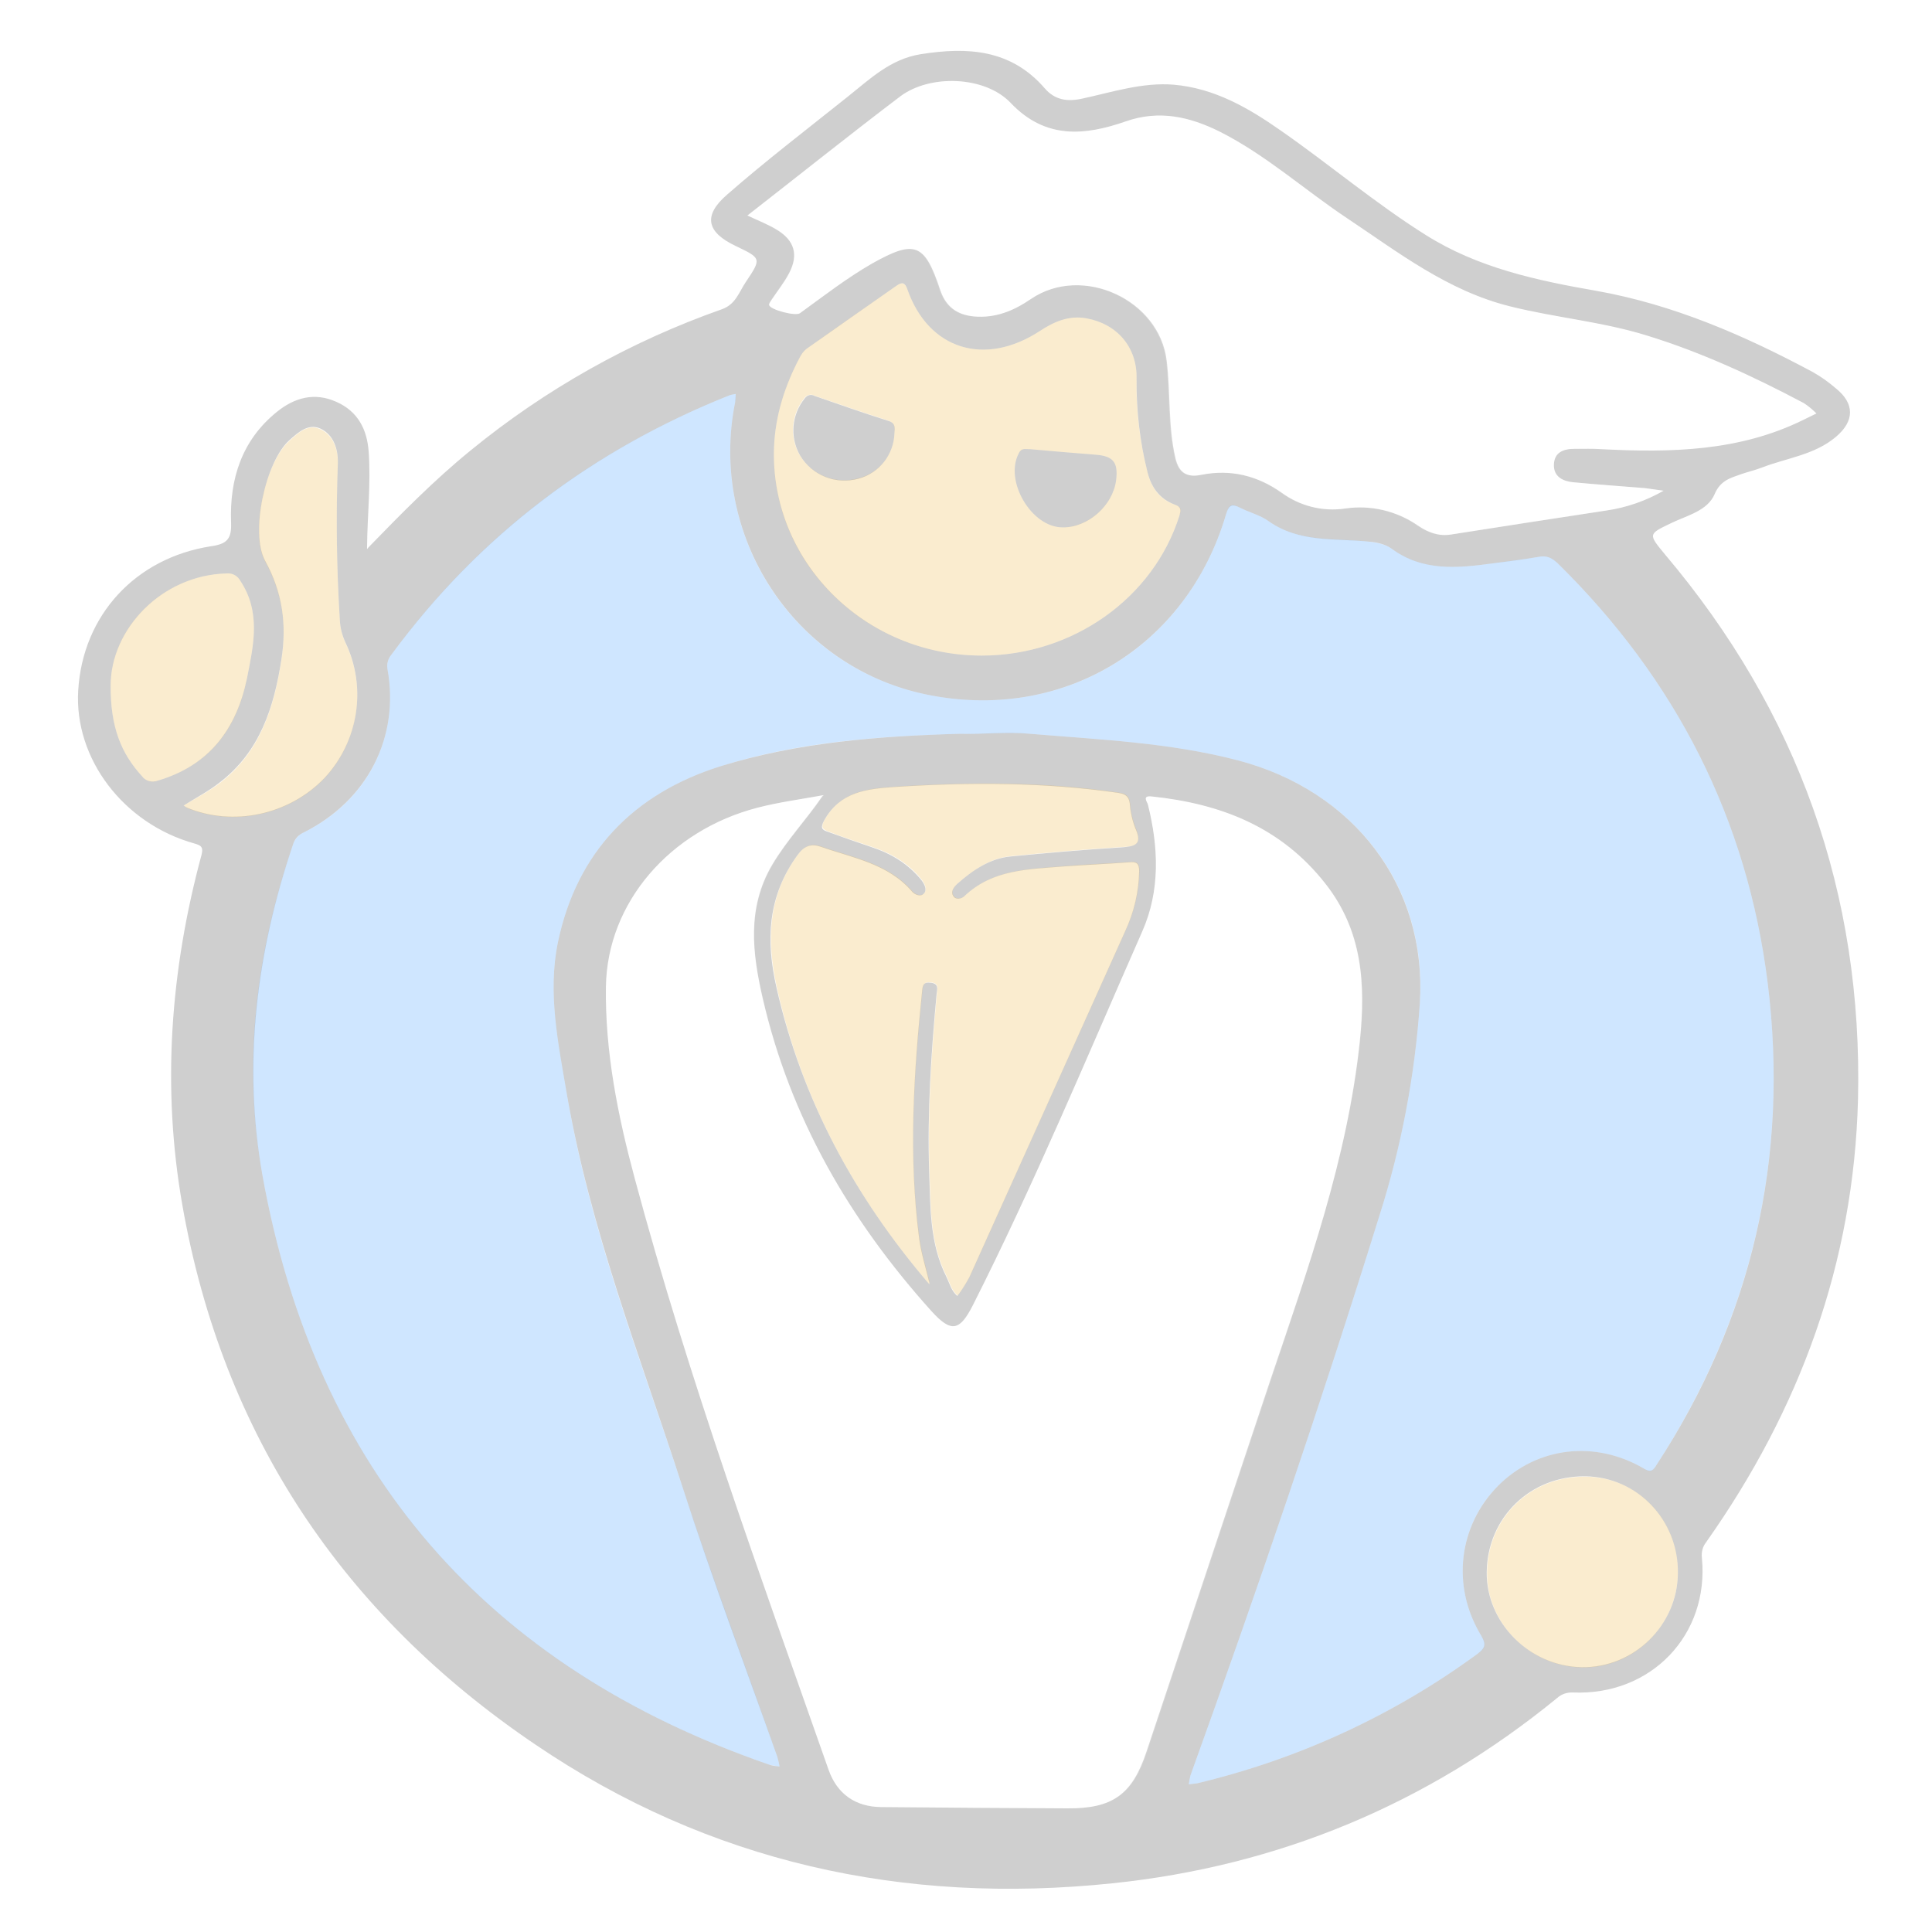
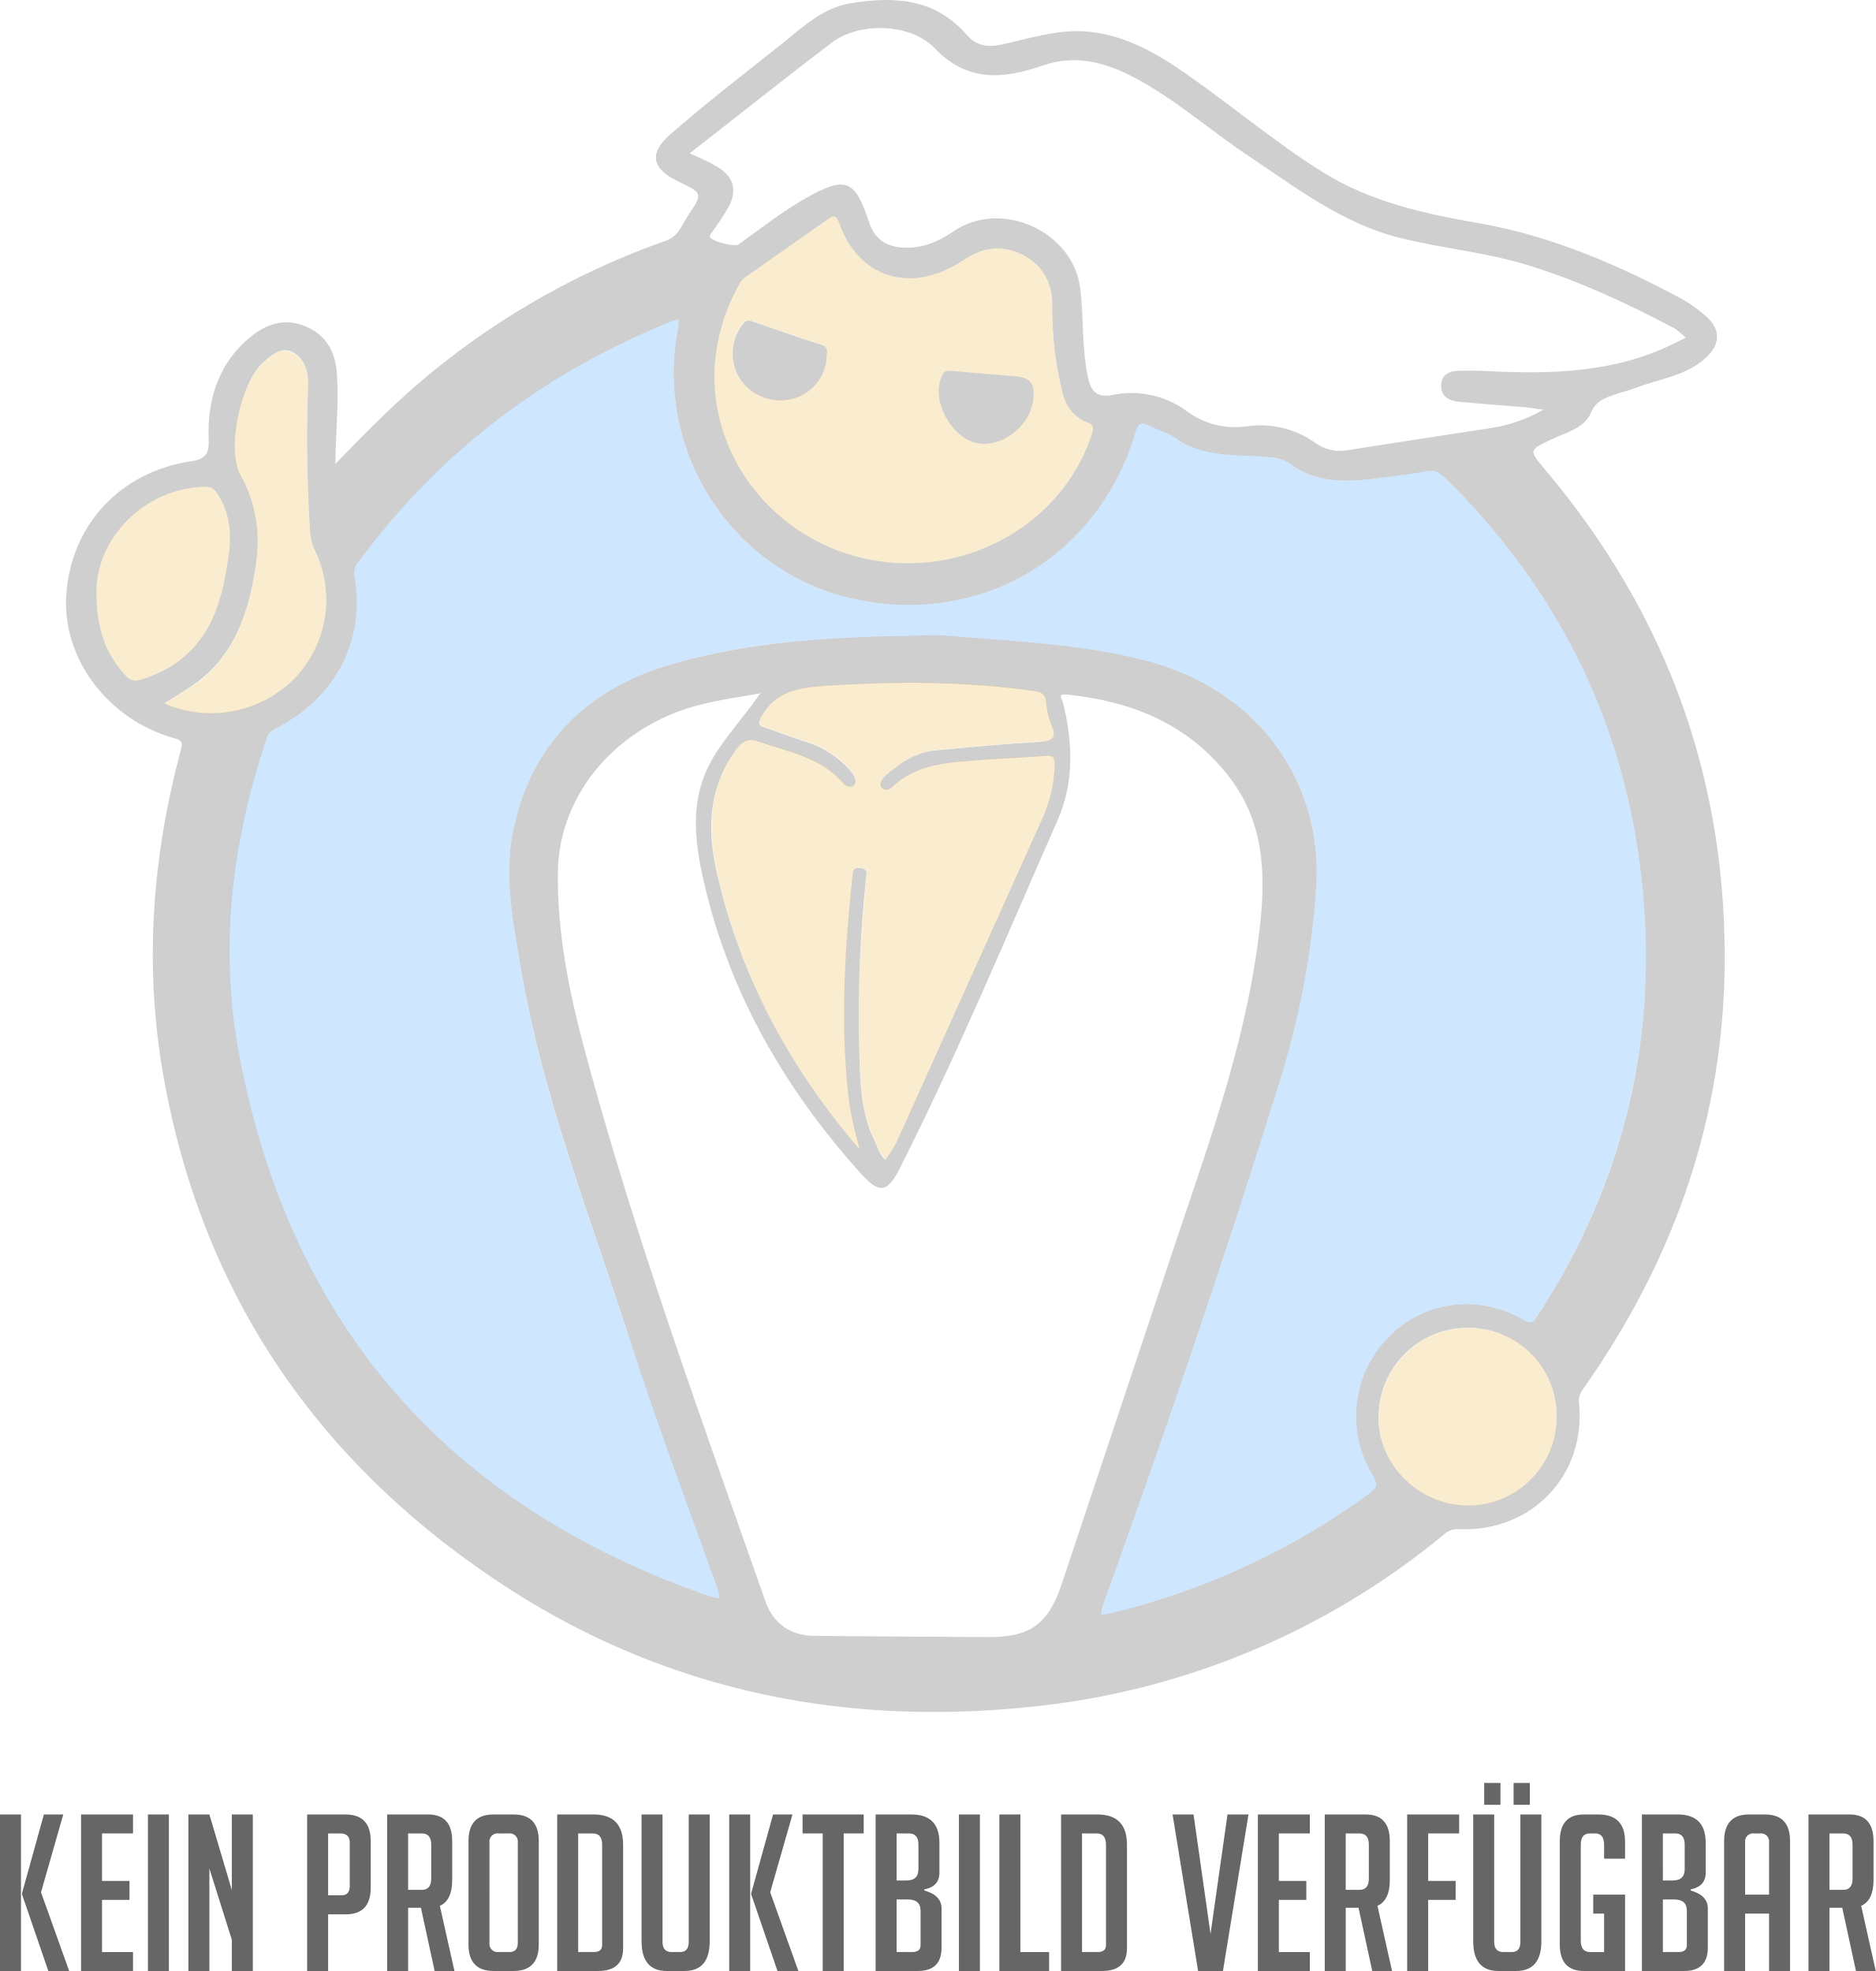
- <svg xmlns="http://www.w3.org/2000/svg" viewBox="0 0 595.3 595.3">
-   <style>
+ <svg xmlns="http://www.w3.org/2000/svg" viewBox="0 0 498.806 524.24">
+   <defs>
+     <style>
        .frame {
        fill: #03030230;
        }
+ 
+         .background {
+         fill: #007BFF30;
+         }
+ 
+         .white {
+         fill: #ffffff30;
+         }
+ 
        .body {
        fill: #e59d0530;
        }
-         .background {
-         fill: #007BFF30;
-         }
-         .white {
-         fill: #ffffff30;
+ 
+         .text {
+         fill: #00000099;
        }
    </style>
-   <path class="frame" d="M113.5,168.7c10.1-10.4,20.2-20.7,31.5-29.9c23.1-18.9,49.3-33.6,77.4-43.5c4.3-1.5,5.3-5.3,7.4-8.4  c4.9-7.3,4.8-7.3-3.1-11.1c-8.9-4.2-10.2-9.3-2.7-15.8c12-10.5,24.7-20.2,37.2-30.2c6.8-5.4,13.1-11.6,22.5-13.1  c14.5-2.3,27.8-1.5,38.2,10.5c3.1,3.6,6.9,4.2,11.5,3.2c9.3-2,18.6-5.1,28.3-4.3c12.5,1.1,22.9,7.1,32.9,14.1  c15.1,10.5,29.1,22.4,44.7,32.2c16,10.1,34.1,14,52.5,17.2c23.7,4.2,45.6,13.7,66.7,25c2.5,1.4,4.9,3.1,7.1,5  c5.9,4.7,5.9,10.1,0.1,15c-6.6,5.6-15.2,6.5-22.9,9.5c-2.1,0.8-4.3,1.3-6.3,2c-3.3,1.2-6.4,1.9-8.2,6.2c-2.2,5.1-8.4,6.5-13.2,8.8  c-7.3,3.5-7.3,3.4-2.1,9.7c41,48.5,61,104.5,59.5,168c-1.3,50.3-17.9,95.5-46.8,136.4c-1.1,1.4-1.5,3.1-1.3,4.8  c2.3,23.8-15.7,42.5-39.7,41.5c-1.8-0.1-3.6,0.5-4.9,1.7c-40,32.7-85.9,51.8-137.1,57.1c-64.2,6.7-124.2-6.4-177.8-42.8  c-59.1-40-96.2-95.2-108.7-166.1c-6.4-36.4-3.7-72.5,5.9-108c0.6-2.4-0.1-2.9-2.2-3.5c-21.9-6.1-37.1-26.2-35.8-47.2  c1.4-23.1,17.6-40.8,41-44.4c4.9-0.7,6.3-2.3,6.1-7.3c-0.5-13.4,3.3-25.3,14-34c5.5-4.5,11.7-6.2,18.4-3.2c6.6,2.9,9.5,8.4,10,15.4  c0.7,9.8-0.4,19.5-0.5,29.3c0,0.2,0,0.5,0,0.7L113.5,168.7z M286,395.3l0.4,0.4l-0.1-0.7c-1.1-4.5-2.5-9-3.1-13.5  c-3.3-25.3-1.7-50.6,0.9-75.9c0.2-1.9,0.3-3.1,2.7-2.8c2.5,0.3,2,1.9,1.8,3.4c-1.7,18.2-2.9,36.5-2.3,54.8c0.4,11,0.1,22.1,5.3,32.4  c1,2,1.5,4.4,3.4,5.9c1.4-1.8,2.6-3.8,3.7-5.8c16-35.5,32-71,48-106.6c2.7-5.8,4.2-12.1,4.3-18.5c0-2.4-0.8-2.9-3-2.7  c-6.8,0.5-13.7,0.8-20.6,1.3c-10.7,0.9-21.6,0.9-30.2,9.1c-0.9,0.9-2.7,1.2-3.4,0.1c-1.1-1.5,0.2-3,1.3-4c4.7-4.1,9.9-7.7,16.3-8.3  c11.4-1.1,22.7-2.1,34.1-2.8c4.1-0.3,6.6-0.8,4.4-5.7c-1-2.5-1.6-5.2-1.8-7.9c-0.3-2.3-1.6-2.9-3.6-3.2c-22.9-3.3-45.9-3.3-68.9-1.8  c-8.7,0.6-16.7,1.5-21.6,10.2c-1.3,2.4-0.8,3,1.1,3.6c4.4,1.6,8.9,3.2,13.4,4.7c6.1,2,11.4,5.2,15.5,10.3c0.9,1.2,1.7,2.9,0.7,4  c-0.9,1.1-2.7,0.5-3.6-0.5c-7.4-8.7-18.3-10.4-28.2-13.9c-2.9-1-5.1-0.3-7.1,2.5c-9.3,12.7-9.9,26.3-6.5,41.1  C247.1,338.8,263.3,368.7,286,395.3z M253.2,245.1c-6.6,1.2-13.4,2.1-19.9,3.8c-26.9,7-46.2,29.2-46.6,55.1  c-0.3,20.1,3.7,39.9,8.9,59.2c16.6,61.8,38.5,121.8,59.7,182.1c2.6,7.4,8.2,11.4,16.1,11.5c19.2,0.2,38.3,0.3,57.5,0.4  c14,0.1,20-4.3,24.4-17.6c12.7-38.1,25.4-76.2,38.1-114.3C403,391,415.2,357,419,320.7c1.8-17.5,0.8-33.9-10.6-48.4  c-13.7-17.5-32.3-24.7-53.6-26.9c-3-0.3-1.3,1.7-1.1,2.5c3.3,13.2,3.8,26.5-1.7,39c-17,38.6-33.2,77.6-52.2,115.2  c-4.1,8.1-6.7,8.6-12.8,1.9c-25.1-27.9-43.5-59.5-52-96.4c-3.2-14-4.9-27.8,2.9-41.1c4.5-7.6,10.6-14,15.5-21.2l0.4-0.3L253.2,245.1  z M295.7,226.1c7.2,0.2,14.5-0.7,21.7,0c21.5,1.8,43.1,2.7,64.1,8.2c35.7,9.4,58.2,38.7,56,74.7c-1.5,22.3-5.7,44.4-12.5,65.7  c-18,57.9-37.6,115.3-58.2,172.4c-0.2,0.9-0.4,1.8-0.5,2.7c0.8-0.1,1.7-0.2,2.5-0.3c31.1-7.4,60.5-20.9,86.3-39.8  c2.4-1.8,3-2.8,1.3-5.7c-9.3-15.3-7-33.9,5.2-46.2c12-12,29.9-14.2,45.1-5.2c2.2,1.3,2.8,0.2,3.7-1.2  c29.5-45.2,40.9-94.7,34.3-148.3c-6.3-50.7-28.3-93.7-64.7-129.5c-1.9-1.8-3.5-2.5-6-2c-4.7,0.8-9.4,1.4-14.1,2  c-10.9,1.5-21.6,2.5-31.2-4.6c-1.8-1.3-4.5-1.9-6.8-2.1c-10.5-1.1-21.5,0.4-31-6.3c-2.6-1.9-6-2.7-8.9-4.2c-2.5-1.3-3.4-0.7-4.2,2  c-12.1,41.3-50.8,64.4-92.8,55.5c-40.5-8.6-66.7-48.8-58.5-89.9c0.1-0.8,0.2-1.7,0.2-2.6c-0.6,0.1-1.3,0.2-1.9,0.4  c-42.2,16.8-77.1,43.1-104.1,79.8c-1.1,1.3-1.6,2.9-1.3,4.6c3.8,21-6.2,40.5-25.8,50.3c-1.6,0.7-2.8,2-3.3,3.7  c-11.3,33.3-15.6,67.5-9.4,102.1c16.4,91,69,151.4,156.3,181.5c1,0.3,2,0.4,3,0.5c-0.2-1-0.4-2-0.7-3c-9.8-27.7-20.2-55.2-29.2-83.1  c-13-40.1-28.5-79.5-35.7-121.4c-2.6-15.4-5.9-30.9-2.7-46.4c5.8-27.9,23.4-45.9,50.1-54.3C245.9,228.7,270.8,226.8,295.7,226.1  L295.7,226.1z M230.3,66.4c3.2,1.5,6.3,2.7,9.1,4.4c5.4,3.3,6.7,7.7,3.8,13.3c-1.5,2.9-3.6,5.5-5.4,8.2c-0.3,0.5-0.9,1.2-0.8,1.7  c0.4,1.5,8.2,3.5,9.5,2.5c7.3-5.3,14.4-10.8,22.2-15.3c13.2-7.4,16.2-6.3,21,8.1c1.7,5.1,5.1,7.7,10.4,8.2  c6.6,0.6,12.2-1.7,17.6-5.4c15.8-10.7,39.6,0.2,41.8,19.1c1.2,10,0.4,20.1,2.7,30c1.1,4.6,3.6,6,8,5.1c9.1-1.8,17.3,0.3,24.7,5.5  c5.6,4.1,12.6,5.9,19.5,4.9c7.9-1.2,16,0.7,22.6,5.3c3.1,2.1,6.4,3.3,10.1,2.7c16-2.5,31.9-5,47.9-7.4c6.2-0.9,12.2-3,17.6-6.1  c-2.4-0.3-4.1-0.6-5.8-0.8c-7.3-0.6-14.7-1.1-22-1.8c-3.2-0.3-6.1-1.7-6-5.4c0.1-3.8,2.9-4.9,6.3-4.9c2.8,0,5.6-0.1,8.4,0.1  c21.3,1.1,42.4,0.7,62.1-9c1.4-0.7,2.7-1.3,4.1-2c-1.2-1.2-2.5-2.3-3.9-3.2c-15.5-8.2-31.4-15.6-48.3-20.8  c-13.8-4.3-28.2-5.5-42.2-9C446,89.6,430.9,77.8,415,67.2c-13.2-8.8-25-19.5-39.3-26.7c-9.1-4.5-18.5-6.7-28.8-3.1  c-12.6,4.4-24.8,5.6-35.5-5.7c-7.9-8.3-24.8-8.9-34-2C261.6,41.7,246.1,54.1,230.3,66.4z M302.5,202c28,0,52.9-17.7,60.9-43.1  c0.5-1.7,0.6-2.7-1.4-3.4c-4.6-1.7-7.2-5.2-8.4-9.9c-2.4-9.5-3.5-19.2-3.4-29c0.2-9.6-6-16.8-15.4-18.5c-5.4-1-10,1-14.4,3.9  c-17,11.1-34.3,5.7-40.8-12.8c-0.7-2.1-1.6-2.4-3.3-1.2c-9.3,6.5-18.6,13-27.8,19.5c-0.9,0.7-1.6,1.7-2.1,2.7  c-4.6,8.7-7.5,17.8-7.9,27.6C237.2,172.8,266.3,202,302.5,202z M56.6,248.2c0.3,0.2,0.6,0.4,0.9,0.6c14.3,6,31.6,2.3,42.5-9.1  c10.5-11.3,13.1-27.9,6.4-41.8c-1-2.2-1.6-4.5-1.7-7c-1-16-1.2-32.1-0.6-48.2c0.1-4.3-1.3-8.7-5.3-10.6c-3.8-1.8-7,1.2-9.7,3.6  c-7.3,6.6-12.1,28.5-7.4,37.1c5.4,9.8,6.7,19.7,5,30.5c-2.3,14.7-6.6,28.3-19,37.8C64.3,243.8,60.4,245.8,56.6,248.2z M517,484.7  c0.2-16.3-12.5-29.6-28.5-29.8c-17-0.2-30.2,12.7-30.4,29.5c-0.2,15.6,13.2,29,29.2,29.3C503.4,514,516.9,500.8,517,484.7L517,484.7  z M34.1,211.2c-0.1,12.9,3.3,21,9.6,27.9c1.1,1.6,3.2,2.1,5,1.4c15.9-4.7,24.2-16,27.4-31.5c2-10.1,4.4-20.4-2.1-30.1  c-0.8-1.5-2.5-2.4-4.2-2.2C49.8,177.2,34.1,193.9,34.1,211.2z" />
-   <path class="background" d="M295.7,226.1c-24.9,0.7-49.8,2.5-73.7,10c-26.7,8.4-44.3,26.4-50.1,54.3c-3.2,15.5,0.1,30.9,2.7,46.4  c7.1,41.9,22.6,81.3,35.7,121.4c9.1,27.9,19.5,55.4,29.2,83.1c0.3,1,0.5,2,0.7,3c-1-0.1-2-0.3-3-0.5  c-87.4-30.1-139.9-90.5-156.3-181.5c-6.3-34.6-2-68.8,9.4-102.1c0.5-1.6,1.7-3,3.3-3.7c19.6-9.7,29.6-29.3,25.8-50.3  c-0.3-1.6,0.2-3.3,1.3-4.6c26.9-36.7,61.8-63,104.1-79.8c0.6-0.2,1.3-0.3,1.9-0.4c0,0.9,0,1.7-0.2,2.6  c-8.2,41.1,17.9,81.3,58.5,89.9c42.1,8.9,80.7-14.2,92.8-55.5c0.8-2.8,1.6-3.4,4.2-2c2.9,1.5,6.3,2.3,8.9,4.2  c9.5,6.7,20.5,5.1,31,6.3c2.3,0.3,5,0.8,6.8,2.1c9.7,7.1,20.4,6.1,31.2,4.6c4.7-0.7,9.4-1.2,14.1-2c2.5-0.5,4.2,0.2,6,2  c36.4,35.8,58.4,78.8,64.7,129.5c6.6,53.5-4.8,102.9-34.3,148.3c-0.9,1.4-1.5,2.6-3.7,1.2c-15.2-9-33.1-6.8-45.1,5.2  c-12.2,12.2-14.5,30.9-5.2,46.2c1.8,2.9,1.1,4-1.3,5.7c-25.8,18.9-55.2,32.4-86.3,39.8c-0.8,0.1-1.7,0.2-2.5,0.3  c0.1-0.9,0.3-1.8,0.5-2.7c20.6-57.1,40.2-114.5,58.2-172.4c6.8-21.3,11-43.4,12.5-65.7c2.3-36-20.3-65.3-56-74.7  c-21-5.5-42.6-6.4-64.1-8.2C310.2,225.5,303,226.3,295.7,226.1z" />
-   <path class="white" d="M230.3,66.4c15.8-12.4,31.3-24.8,47.1-36.7c9.2-6.9,26.1-6.3,34,2c10.7,11.3,22.9,10.1,35.5,5.7  c10.3-3.6,19.6-1.4,28.8,3.1c14.3,7.1,26.1,17.9,39.3,26.7c15.9,10.6,31,22.4,50.1,27.2c14,3.5,28.4,4.8,42.2,9  c16.9,5.2,32.7,12.6,48.3,20.8c1.4,0.9,2.7,2,3.9,3.2c-1.4,0.7-2.7,1.3-4.1,2c-19.7,9.7-40.8,10-62.1,9c-2.8-0.1-5.6-0.1-8.4-0.1  c-3.3,0-6.2,1.1-6.3,4.9c-0.1,3.8,2.7,5.1,6,5.4c7.3,0.7,14.6,1.2,22,1.8c1.7,0.1,3.4,0.5,5.8,0.8c-5.4,3.1-11.4,5.2-17.6,6.1  c-16,2.5-31.9,5-47.9,7.4c-3.7,0.6-7.1-0.6-10.1-2.7c-6.6-4.6-14.7-6.5-22.6-5.3c-6.9,1-13.9-0.8-19.5-4.9  c-7.5-5.3-15.7-7.4-24.7-5.5c-4.4,0.9-6.9-0.5-8-5.1c-2.3-9.9-1.5-20-2.7-30c-2.3-18.9-26-29.8-41.8-19.1c-5.4,3.7-11,5.9-17.6,5.4  c-5.3-0.5-8.7-3-10.4-8.2c-4.7-14.4-7.8-15.5-20.9-8.1c-7.9,4.4-14.9,10-22.2,15.3c-1.3,0.9-9-1.1-9.5-2.5c-0.1-0.4,0.5-1.1,0.8-1.7  c1.8-2.7,3.9-5.3,5.4-8.2c3-5.6,1.7-10.1-3.8-13.3C236.6,69.2,233.5,68,230.3,66.4z" />
-   <path class="body" d="M302.5,202c-36.2,0-65.4-29.1-64-64.2c0.4-9.8,3.3-19,7.9-27.6c0.5-1.1,1.2-2,2.1-2.7  c9.2-6.6,18.5-13,27.8-19.5c1.7-1.2,2.6-0.8,3.3,1.2c6.5,18.5,23.8,23.9,40.8,12.8c4.4-2.9,9-4.9,14.4-3.9  c9.4,1.7,15.6,8.9,15.4,18.5c-0.2,9.8,1,19.5,3.4,29c1.2,4.8,3.8,8.3,8.4,9.9c2.1,0.7,2,1.7,1.4,3.4  C355.4,184.3,330.5,202,302.5,202z M275.6,133.5c0-1.6,0.4-3.1-1.9-3.9c-7.6-2.4-15.2-5.1-22.8-7.7c-1-0.6-2.3-0.2-3,0.7  c-4.1,5-4.7,12-1.5,17.6c3.7,6.2,11.1,9.1,18,7.2C270.9,145.8,275.4,140.1,275.6,133.5L275.6,133.5z M317.4,138.4  c-1.2,0.1-2.5-0.6-3.5,1.3c-4.5,8.5,3.9,22.8,13.5,22.8c7.8,0,15.5-6.7,16.5-14.5c0.7-5.6-0.9-7.5-6.4-7.9  C330.8,139.6,324.2,139,317.4,138.4L317.4,138.4z" />
-   <path class="body" d="M56.6,248.2c3.8-2.3,7.7-4.3,11.1-6.9c12.4-9.5,16.7-23.1,19-37.8c1.7-10.8,0.4-20.7-5-30.5  c-4.8-8.6,0-30.5,7.4-37.1c2.7-2.5,5.9-5.5,9.7-3.6c4,1.9,5.4,6.3,5.3,10.6c-0.6,16-0.4,32.1,0.6,48.1c0.1,2.4,0.7,4.8,1.7,7  c6.7,13.9,4.1,30.5-6.4,41.8c-10.9,11.4-28.2,15.1-42.5,9.1C57.2,248.6,56.9,248.4,56.6,248.2z" />
-   <path class="body" d="M517,484.7c-0.2,16.2-13.6,29.4-29.6,29.1c-16-0.3-29.4-13.7-29.2-29.3c0.2-16.9,13.4-29.7,30.4-29.5  C504.5,455.1,517.2,468.3,517,484.7z" />
-   <path class="body" d="M34.1,211.2c0-17.4,15.7-34,35.7-34.5c1.7-0.2,3.4,0.7,4.2,2.2c6.5,9.7,4.1,20,2.1,30.1  c-3.1,15.6-11.5,26.8-27.4,31.5c-1.8,0.8-3.9,0.2-5-1.4C37.4,232.2,34,224.1,34.1,211.2z" />
-   <path class="white" d="M253.5,245.4c-5,7.2-11.1,13.6-15.5,21.2c-7.8,13.3-6.2,27.1-2.9,41.1c8.5,36.9,26.8,68.5,52,96.4  c6,6.7,8.7,6.1,12.8-1.9c19.1-37.6,35.3-76.6,52.2-115.2c5.5-12.5,5-25.8,1.7-39c-0.2-0.8-1.9-2.8,1.1-2.5  c21.2,2.2,39.9,9.4,53.6,26.9c11.4,14.5,12.4,30.9,10.6,48.4C415.2,357,403,391,391.6,425.3c-12.7,38.1-25.4,76.2-38.1,114.3  c-4.4,13.3-10.5,17.6-24.4,17.6c-19.2-0.1-38.3-0.2-57.5-0.4c-7.9-0.1-13.5-4.1-16.1-11.5c-21.2-60.3-43.1-120.3-59.7-182.1  c-5.2-19.4-9.2-39.1-8.9-59.2c0.4-25.9,19.7-48.1,46.6-55.1c6.5-1.7,13.3-2.5,19.9-3.8C253.3,245.2,253.4,245.3,253.5,245.4z   M253.2,245.1l0.7,0l-0.4,0.3C253.4,245.3,253.3,245.2,253.2,245.1z" />
-   <path class="body" d="M286,395.3c-22.7-26.6-38.9-56.5-46.6-90.9c-3.3-14.9-2.8-28.5,6.5-41.1c2-2.8,4.2-3.5,7.1-2.5  c9.9,3.5,20.8,5.2,28.2,13.9c0.9,1,2.7,1.6,3.6,0.5c0.9-1.1,0.2-2.8-0.7-4c-4-5.1-9.4-8.3-15.5-10.3c-4.5-1.5-9-3-13.4-4.7  c-1.8-0.7-2.4-1.3-1.1-3.6c4.9-8.7,12.9-9.6,21.6-10.2c23.1-1.5,46-1.6,68.9,1.8c2.1,0.3,3.3,0.9,3.6,3.2c0.2,2.7,0.8,5.4,1.8,7.9  c2.1,5-0.3,5.5-4.4,5.7c-11.4,0.7-22.8,1.7-34.1,2.8c-6.4,0.6-11.5,4.2-16.3,8.3c-1.1,1-2.4,2.5-1.3,4c0.8,1.1,2.5,0.8,3.4-0.1  c8.5-8.1,19.5-8.2,30.2-9.1c6.8-0.6,13.7-0.8,20.6-1.3c2.2-0.2,3,0.3,3,2.7c-0.1,6.4-1.6,12.7-4.3,18.5c-16,35.5-32,71.1-48,106.6  c-1.1,2-2.3,4-3.7,5.8c-1.9-1.5-2.4-3.9-3.4-5.9c-5.2-10.2-4.9-21.3-5.3-32.4c-0.6-18.3,0.6-36.6,2.3-54.8c0.1-1.5,0.7-3.1-1.8-3.4  c-2.4-0.3-2.5,1-2.7,2.8c-2.6,25.3-4.3,50.6-0.9,75.9c0.6,4.6,2,9,3.1,13.5C286.2,395.1,286.1,395.2,286,395.3z M286.3,395l0.1,0.7  l-0.4-0.4C286.1,395.2,286.2,395.1,286.3,395z" />
-   <path class="frame" d="M275.6,133.5c-0.2,6.6-4.7,12.3-11.1,14c-7,1.9-14.3-1-18-7.2c-3.2-5.6-2.6-12.6,1.5-17.6c0.7-1,2-1.3,3-0.7  c7.6,2.6,15.1,5.3,22.8,7.7C276,130.4,275.7,131.9,275.6,133.5z" />
-   <path class="frame" d="M317.4,138.4c6.8,0.6,13.5,1.2,20.1,1.7c5.5,0.4,7.1,2.3,6.4,7.9c-1,7.8-8.7,14.6-16.5,14.5  c-9.6,0-18-14.3-13.5-22.8C314.8,137.8,316.2,138.5,317.4,138.4z" />
+   </defs>
+   <path class="frame" d="M138.854,158.573c8.121-8.362,16.242-16.644,25.328-24.041a206.791,206.791,0,0,1,62.235-34.978c3.458-1.206,4.262-4.261,5.95-6.754,3.94-5.869,3.86-5.869-2.492-8.925-7.157-3.377-8.2-7.478-2.171-12.7,9.648-8.443,19.86-16.242,29.911-24.283,5.468-4.342,10.533-9.327,18.092-10.533,11.659-1.85,22.353-1.207,30.715,8.442,2.493,2.9,5.548,3.377,9.247,2.573,7.478-1.608,14.956-4.1,22.755-3.457,10.051.884,18.413,5.709,26.454,11.337,12.141,8.443,23.4,18.011,35.942,25.891,12.865,8.121,27.419,11.257,42.214,13.83,19.056,3.377,36.665,11.016,53.631,20.1a34.914,34.914,0,0,1,5.709,4.02c4.744,3.78,4.744,8.121.08,12.061-5.307,4.5-12.222,5.227-18.413,7.639-1.688.643-3.457,1.045-5.066,1.608-2.653.965-5.146,1.528-6.593,4.985-1.769,4.1-6.754,5.227-10.614,7.076-5.869,2.815-5.869,2.734-1.688,7.8,32.967,39,49.048,84.025,47.842,135.084-1.045,40.444-14.393,76.788-37.63,109.675a5.168,5.168,0,0,0-1.046,3.859c1.85,19.137-12.624,34.173-31.921,33.369a5.389,5.389,0,0,0-3.94,1.367,204.181,204.181,0,0,1-110.238,45.912c-51.622,5.388-99.866-5.146-142.964-34.414-47.521-32.163-77.352-76.547-87.4-133.556-5.146-29.268-2.975-58.3,4.744-86.839.482-1.93-.081-2.332-1.769-2.815C78.147,227,65.925,210.838,66.97,193.952c1.126-18.574,14.152-32.806,32.967-35.7,3.94-.563,5.065-1.85,4.905-5.87-.4-10.775,2.653-20.343,11.257-27.339,4.422-3.618,9.407-4.985,14.8-2.573,5.306,2.332,7.638,6.755,8.04,12.383.563,7.88-.321,15.68-.4,23.559v.563Zm138.7,182.2.322.321-.081-.563a105.538,105.538,0,0,1-2.492-10.855c-2.654-20.343-1.367-40.686.723-61.029.161-1.527.241-2.492,2.171-2.251,2.01.241,1.608,1.528,1.448,2.734A350.646,350.646,0,0,0,277.8,313.2c.322,8.845.081,17.77,4.262,26.052.8,1.608,1.206,3.538,2.734,4.744a35.427,35.427,0,0,0,2.975-4.664q19.3-42.816,38.6-85.714a36.626,36.626,0,0,0,3.457-14.875c0-1.93-.643-2.332-2.412-2.171-5.467.4-11.016.643-16.564,1.045-8.6.724-17.368.724-24.283,7.317-.723.724-2.171.965-2.733.081-.885-1.206.16-2.412,1.045-3.217,3.779-3.3,7.96-6.191,13.106-6.673,9.167-.885,18.253-1.689,27.419-2.252,3.3-.241,5.307-.643,3.538-4.583a21.441,21.441,0,0,1-1.447-6.352c-.242-1.849-1.287-2.332-2.895-2.573-18.413-2.654-36.907-2.654-55.4-1.447-7,.482-13.428,1.206-17.368,8.2-1.046,1.93-.644,2.412.884,2.895,3.538,1.286,7.156,2.573,10.775,3.779a25.723,25.723,0,0,1,12.463,8.282c.723.965,1.367,2.332.563,3.216-.724.885-2.171.4-2.9-.4-5.95-7-14.715-8.362-22.675-11.177-2.332-.8-4.1-.241-5.709,2.011-7.478,10.211-7.96,21.147-5.226,33.047C246.278,295.346,259.3,319.387,277.556,340.776ZM251.182,220c-5.306.965-10.774,1.689-16,3.056-21.629,5.628-37.148,23.479-37.469,44.3-.241,16.162,2.975,32.082,7.156,47.6,13.348,49.691,30.957,97.936,48,146.421,2.091,5.95,6.593,9.167,12.946,9.247,15.438.161,30.8.241,46.234.322,11.257.08,16.081-3.458,19.619-14.152l30.635-91.9c9.327-27.58,19.137-54.918,22.192-84.106,1.448-14.071.644-27.258-8.523-38.917-11.016-14.071-25.971-19.861-43.1-21.63-2.412-.241-1.045,1.367-.885,2.011,2.654,10.613,3.056,21.307-1.366,31.358-13.67,31.037-26.7,62.4-41.973,92.629-3.3,6.513-5.387,6.915-10.292,1.528-20.182-22.434-34.977-47.842-41.812-77.512-2.573-11.257-3.94-22.354,2.332-33.048,3.618-6.111,8.523-11.257,12.463-17.046l.322-.241Zm34.173-15.277c5.79.161,11.659-.563,17.449,0,17.287,1.447,34.655,2.171,51.541,6.593,28.7,7.558,46.8,31.118,45.028,60.064a223.165,223.165,0,0,1-10.051,52.828c-14.474,46.555-30.233,92.709-46.8,138.621a20.463,20.463,0,0,0-.4,2.171c.643-.08,1.367-.16,2.01-.241a193.073,193.073,0,0,0,69.391-32c1.93-1.447,2.412-2.251,1.046-4.583a29.965,29.965,0,0,1,4.181-37.148c9.649-9.649,24.041-11.418,36.263-4.181,1.769,1.045,2.252.161,2.975-.965q35.58-54.516,27.58-119.244c-5.066-40.766-22.755-75.341-52.023-104.127-1.528-1.447-2.815-2.01-4.825-1.608-3.779.643-7.558,1.126-11.337,1.608-8.765,1.206-17.368,2.01-25.087-3.7a11.514,11.514,0,0,0-5.468-1.688c-8.443-.885-17.287.321-24.926-5.066-2.091-1.528-4.824-2.171-7.156-3.377-2.01-1.045-2.734-.563-3.377,1.608-9.73,33.208-40.847,51.782-74.618,44.626-32.565-6.915-53.632-39.238-47.038-72.286a17.054,17.054,0,0,0,.161-2.09,10.239,10.239,0,0,0-1.528.321c-33.932,13.509-61.994,34.656-83.7,64.165a4.428,4.428,0,0,0-1.045,3.7c3.055,16.885-4.985,32.565-20.745,40.445a4.653,4.653,0,0,0-2.654,2.975c-9.086,26.775-12.543,54.274-7.558,82.1,13.187,73.171,55.481,121.736,125.676,145.939a12.589,12.589,0,0,0,2.413.4c-.161-.8-.322-1.608-.563-2.412-7.88-22.273-16.242-44.385-23.479-66.818-10.453-32.244-22.916-63.924-28.7-97.615-2.091-12.382-4.744-24.845-2.171-37.308,4.663-22.434,18.815-36.907,40.284-43.661,19.217-5.951,39.238-7.478,59.259-8.041ZM232.769,76.317a77.249,77.249,0,0,1,7.317,3.538c4.342,2.653,5.388,6.191,3.056,10.694a71.731,71.731,0,0,1-4.342,6.593c-.241.4-.724.965-.643,1.367.321,1.206,6.593,2.814,7.638,2.01,5.87-4.261,11.579-8.684,17.851-12.3,10.613-5.95,13.025-5.066,16.885,6.513,1.367,4.1,4.1,6.191,8.362,6.593,5.307.483,9.81-1.366,14.152-4.342,12.7-8.6,31.841.161,33.61,15.358.965,8.041.322,16.162,2.171,24.122.885,3.7,2.895,4.825,6.433,4.1a24.916,24.916,0,0,1,19.86,4.422,21.38,21.38,0,0,0,15.68,3.94,25.194,25.194,0,0,1,18.172,4.262,11.021,11.021,0,0,0,8.121,2.171c12.865-2.01,25.65-4.02,38.515-5.95a40.081,40.081,0,0,0,14.151-4.905c-1.929-.241-3.3-.482-4.663-.643-5.87-.483-11.82-.885-17.69-1.448-2.573-.241-4.9-1.367-4.824-4.342.08-3.055,2.332-3.94,5.065-3.94,2.252,0,4.5-.08,6.755.081,17.126.884,34.092.563,49.932-7.237,1.126-.563,2.171-1.045,3.3-1.608a19.07,19.07,0,0,0-3.136-2.573c-12.463-6.593-25.248-12.543-38.837-16.725-11.1-3.457-22.674-4.422-33.931-7.236-15.519-3.86-27.66-13.348-40.445-21.871-10.614-7.076-20.1-15.679-31.6-21.469C342.364,51.873,334.806,50.1,326.524,53c-10.131,3.538-19.941,4.5-28.545-4.583-6.352-6.674-19.941-7.157-27.338-1.609C257.937,56.456,245.474,66.427,232.769,76.317Zm58.054,109.032c22.514,0,42.535-14.232,48.968-34.656.4-1.367.482-2.171-1.126-2.734-3.7-1.366-5.789-4.181-6.754-7.96a91.135,91.135,0,0,1-2.734-23.318c.161-7.719-4.824-13.508-12.382-14.875-4.342-.8-8.041.8-11.579,3.136-13.669,8.925-27.58,4.583-32.806-10.292-.563-1.689-1.287-1.93-2.653-.965-7.478,5.226-14.956,10.453-22.354,15.679a6.356,6.356,0,0,0-1.688,2.171,51.537,51.537,0,0,0-6.352,22.192C238.317,161.87,261.716,185.349,290.823,185.349ZM93.1,222.5l.724.482A31.233,31.233,0,0,0,128,215.662a30.174,30.174,0,0,0,5.146-33.61,14.845,14.845,0,0,1-1.367-5.628c-.8-12.866-.965-25.811-.482-38.757.08-3.457-1.046-7-4.262-8.523-3.055-1.447-5.628.965-7.8,2.895-5.87,5.307-9.73,22.916-5.951,29.831,4.342,7.88,5.388,15.84,4.021,24.524-1.85,11.82-5.307,22.755-15.278,30.394A99.29,99.29,0,0,1,93.1,222.5ZM463.3,412.659A23.4,23.4,0,0,0,440.38,388.7a23.727,23.727,0,0,0-24.444,23.72c-.16,12.544,10.614,23.318,23.479,23.559A23.61,23.61,0,0,0,463.3,412.659ZM75.011,192.746c-.081,10.373,2.653,16.886,7.719,22.434a3.368,3.368,0,0,0,4.02,1.125c12.785-3.779,19.459-12.865,22.032-25.328,1.608-8.121,3.538-16.4-1.689-24.2a3.422,3.422,0,0,0-3.377-1.769C87.635,165.408,75.011,178.836,75.011,192.746Z" transform="translate(-49.353 -35.53)" />
+   <path class="background" d="M285.355,204.727c-20.021.563-40.042,2.01-59.26,8.041-21.468,6.754-35.62,21.227-40.283,43.661-2.573,12.463.08,24.845,2.171,37.308,5.708,33.691,18.172,65.371,28.7,97.615,7.317,22.433,15.679,44.545,23.479,66.818.241.8.4,1.608.563,2.412-.8-.08-1.609-.241-2.413-.4-70.275-24.2-112.489-72.768-125.676-145.939-5.065-27.821-1.608-55.32,7.558-82.095a4.849,4.849,0,0,1,2.654-2.975c15.76-7.8,23.8-23.56,20.745-40.445a4.5,4.5,0,0,1,1.045-3.7c21.63-29.509,49.692-50.656,83.7-64.165a10.239,10.239,0,0,1,1.528-.321,9.154,9.154,0,0,1-.161,2.09c-6.594,33.048,14.393,65.371,47.038,72.286,33.851,7.156,64.888-11.418,74.618-44.626.643-2.251,1.286-2.734,3.377-1.608,2.331,1.206,5.065,1.849,7.156,3.377,7.639,5.387,16.483,4.1,24.926,5.066a12.475,12.475,0,0,1,5.468,1.688c7.8,5.709,16.4,4.905,25.087,3.7,3.779-.563,7.558-.965,11.337-1.608a4.825,4.825,0,0,1,4.825,1.608C462.814,191.3,480.5,225.874,485.569,266.64q7.96,64.527-27.58,119.244c-.723,1.126-1.206,2.09-2.975.965-12.222-7.237-26.614-5.468-36.263,4.181a29.954,29.954,0,0,0-4.182,37.148c1.448,2.332.885,3.216-1.045,4.583a193.073,193.073,0,0,1-69.391,32c-.643.081-1.367.161-2.01.241a20.463,20.463,0,0,1,.4-2.171c16.564-45.912,32.323-92.066,46.8-138.621a223.165,223.165,0,0,0,10.051-52.828c1.849-28.946-16.323-52.506-45.028-60.064-16.886-4.422-34.254-5.146-51.541-6.593C297.014,204.244,291.225,204.888,285.355,204.727Z" transform="translate(-49.353 -35.53)" />
+   <path class="white" d="M232.769,76.317c12.7-9.971,25.168-19.941,37.872-29.51,7.4-5.548,20.986-5.065,27.338,1.609,8.6,9.086,18.414,8.121,28.545,4.583,8.282-2.9,15.76-1.126,23.157,2.492,11.5,5.709,20.986,14.393,31.6,21.469,12.785,8.523,24.926,18.011,40.284,21.871,11.257,2.814,22.835,3.859,33.932,7.236,13.588,4.182,26.293,10.132,38.836,16.725a19.07,19.07,0,0,1,3.136,2.573c-1.126.563-2.171,1.045-3.3,1.608-15.84,7.8-32.806,8.041-49.932,7.237-2.252-.081-4.5-.081-6.754-.081-2.654,0-4.986.885-5.066,3.94s2.171,4.1,4.824,4.342c5.87.563,11.74.965,17.69,1.448,1.367.08,2.734.4,4.663.643a40.081,40.081,0,0,1-14.151,4.905c-12.865,2.01-25.65,4.02-38.515,5.95a10.927,10.927,0,0,1-8.121-2.171,25.194,25.194,0,0,0-18.172-4.262,21.381,21.381,0,0,1-15.68-3.94c-6.03-4.261-12.624-5.95-19.86-4.422-3.538.724-5.548-.4-6.433-4.1-1.849-7.96-1.206-16.081-2.171-24.122-1.849-15.2-20.906-23.961-33.61-15.358-4.342,2.975-8.845,4.744-14.151,4.342-4.262-.4-7-2.412-8.363-6.593-3.779-11.579-6.272-12.463-16.805-6.513-6.352,3.538-11.981,8.041-17.85,12.3-1.046.724-7.237-.884-7.639-2.01-.08-.321.4-.884.643-1.367a71.525,71.525,0,0,0,4.342-6.593c2.413-4.5,1.367-8.121-3.055-10.694C237.835,78.568,235.342,77.6,232.769,76.317Z" transform="translate(-49.353 -35.53)" />
+   <path class="body" d="M290.823,185.349c-29.107,0-52.586-23.4-51.46-51.622a51.219,51.219,0,0,1,6.352-22.192,5.68,5.68,0,0,1,1.688-2.171c7.4-5.307,14.876-10.453,22.353-15.679,1.367-.965,2.091-.643,2.654.965,5.226,14.875,19.137,19.217,32.806,10.292,3.538-2.332,7.237-3.94,11.579-3.136,7.558,1.367,12.543,7.156,12.382,14.875A87.681,87.681,0,0,0,331.911,140c.965,3.86,3.055,6.674,6.754,7.96,1.689.563,1.608,1.367,1.126,2.734C333.358,171.117,313.337,185.349,290.823,185.349ZM269.194,130.27c0-1.287.321-2.493-1.528-3.136-6.111-1.93-12.222-4.1-18.333-6.191a1.893,1.893,0,0,0-2.412.563,12.52,12.52,0,0,0-1.206,14.151,12.881,12.881,0,0,0,14.473,5.79,11.833,11.833,0,0,0,9.006-11.177Zm33.61,3.94c-.965.08-2.01-.483-2.815,1.045-3.618,6.835,3.136,18.333,10.855,18.333,6.272,0,12.464-5.387,13.268-11.659.562-4.5-.724-6.031-5.146-6.352-5.388-.4-10.695-.885-16.162-1.367Z" transform="translate(-49.353 -35.53)" />
+   <path class="body" d="M93.1,222.5a98.4,98.4,0,0,0,8.925-5.548c9.971-7.639,13.428-18.574,15.278-30.394,1.367-8.684.321-16.644-4.021-24.524-3.859-6.915,0-24.524,5.951-29.831,2.171-2.01,4.744-4.423,7.8-2.895,3.216,1.528,4.342,5.066,4.262,8.523-.483,12.865-.322,25.811.482,38.676a15.212,15.212,0,0,0,1.367,5.628A30.176,30.176,0,0,1,128,215.743a31.236,31.236,0,0,1-34.173,7.317A4.39,4.39,0,0,0,93.1,222.5Z" transform="translate(-49.353 -35.53)" />
+   <path class="body" d="M463.3,412.659a23.66,23.66,0,0,1-23.8,23.4c-12.865-.241-23.64-11.016-23.479-23.559a23.677,23.677,0,0,1,24.444-23.72C453.245,388.859,463.457,399.473,463.3,412.659Z" transform="translate(-49.353 -35.53)" />
+   <path class="body" d="M75.011,192.746c0-13.991,12.624-27.338,28.705-27.74a3.422,3.422,0,0,1,3.377,1.769c5.227,7.8,3.3,16.081,1.689,24.2-2.493,12.544-9.247,21.549-22.032,25.328a3.266,3.266,0,0,1-4.02-1.125C77.664,209.632,74.93,203.119,75.011,192.746Z" transform="translate(-49.353 -35.53)" />
+   <path class="white" d="M251.424,220.245c-4.021,5.79-8.926,10.936-12.463,17.047-6.272,10.694-4.986,21.79-2.332,33.047,6.834,29.67,21.549,55.079,41.811,77.512,4.825,5.388,7,4.9,10.293-1.527,15.357-30.233,28.383-61.592,41.972-92.629,4.422-10.051,4.02-20.745,1.367-31.359-.161-.643-1.528-2.251.884-2.01,17.047,1.769,32.083,7.558,43.1,21.629,9.166,11.659,9.97,24.846,8.523,38.917-3.136,29.108-12.946,56.446-22.112,84.026q-15.318,45.952-30.635,91.9c-3.538,10.694-8.443,14.151-19.62,14.151-15.438-.08-30.8-.16-46.234-.321-6.352-.081-10.855-3.3-12.945-9.247-17.046-48.485-34.656-96.73-48-146.421-4.181-15.6-7.4-31.439-7.156-47.6.321-20.826,15.84-38.676,37.469-44.3,5.227-1.367,10.694-2.011,16-3.056C251.263,220.085,251.343,220.165,251.424,220.245Zm-.242-.241h.563l-.321.241Z" transform="translate(-49.353 -35.53)" />
+   <path class="body" d="M277.556,340.776c-18.252-21.389-31.278-45.43-37.47-73.09-2.653-11.981-2.251-22.916,5.227-33.048,1.608-2.251,3.377-2.814,5.709-2.01,7.96,2.814,16.724,4.181,22.674,11.177.724.8,2.171,1.286,2.895.4s.161-2.252-.563-3.217a25.366,25.366,0,0,0-12.463-8.282c-3.618-1.206-7.237-2.412-10.774-3.779-1.448-.562-1.93-1.045-.885-2.894,3.94-7,10.373-7.719,17.368-8.2,18.574-1.206,36.987-1.286,55.4,1.448,1.689.241,2.654.723,2.9,2.573a21.472,21.472,0,0,0,1.447,6.352c1.689,4.02-.241,4.422-3.537,4.583-9.167.563-18.333,1.367-27.419,2.251-5.146.483-9.247,3.377-13.107,6.674-.884.8-1.929,2.01-1.045,3.216a1.853,1.853,0,0,0,2.734-.08c6.835-6.513,15.679-6.593,24.283-7.317,5.468-.483,11.016-.643,16.564-1.045,1.769-.161,2.412.241,2.412,2.171a36.631,36.631,0,0,1-3.458,14.875q-19.3,42.816-38.595,85.714a35.146,35.146,0,0,1-2.975,4.663c-1.528-1.206-1.93-3.136-2.734-4.744-4.181-8.2-3.94-17.126-4.261-26.052-.483-14.714.482-29.428,1.849-44.063.08-1.206.563-2.492-1.447-2.733-1.93-.242-2.011.8-2.171,2.251-2.091,20.343-3.458,40.686-.724,61.029a100.705,100.705,0,0,0,2.493,10.855Zm.241-.242.081.563-.322-.321Z" transform="translate(-49.353 -35.53)" />
+   <path class="frame" d="M269.194,130.27a12.019,12.019,0,0,1-8.926,11.257,12.836,12.836,0,0,1-14.473-5.789A12.523,12.523,0,0,1,247,121.586a1.809,1.809,0,0,1,2.412-.563c6.111,2.091,12.142,4.262,18.333,6.191C269.515,127.777,269.274,128.983,269.194,130.27Z" transform="translate(-49.353 -35.53)" />
+   <path class="frame" d="M302.8,134.21c5.467.482,10.855.965,16.162,1.367,4.422.321,5.708,1.849,5.146,6.352-.8,6.272-7,11.739-13.268,11.659-7.719,0-14.473-11.5-10.855-18.333C300.713,133.727,301.839,134.29,302.8,134.21Z" transform="translate(-49.353 -35.53)" />
+   <g class="text">
+     <path d="M49.353,559.77V518.139h5.579V559.77Zm5.862-20.363v-.339l5.806-20.929h5.154l-5.919,20.7,7.49,20.929H62.2Z" transform="translate(-49.353 -35.53)" />
+     <path d="M70.905,559.77V518.139h13.82v5.041H76.484v12.631h7.307v5.041H76.484v13.877h8.241v5.041Z" transform="translate(-49.353 -35.53)" />
+     <path d="M88.69,559.77V518.139h5.579V559.77Z" transform="translate(-49.353 -35.53)" />
+     <path d="M99.452,559.77V518.139h5.579l5.975,20.107V518.139h5.579V559.77h-5.579v-8.3L105.031,532.5V559.77Z" transform="translate(-49.353 -35.53)" />
+     <path d="M131.029,559.77V518.139h10.184q6.751,0,6.723,7.108v12.376q0,7.08-6.672,7.08h-4.656V559.77Zm5.579-20.136h3.54q2.21,0,2.209-2.436V525.615q0-2.436-2.521-2.435h-3.228Z" transform="translate(-49.353 -35.53)" />
+     <path d="M152.3,559.77V518.139h10.921q6.384,0,6.383,7.106v10.278q0,5.465-3.287,6.909L170.2,559.77h-5.268l-3.649-16.823h-3.4V559.77Zm5.579-21.58h3.654q2.492,0,2.492-3v-9.006q0-3-2.492-3h-3.654Z" transform="translate(-49.353 -35.53)" />
+     <path d="M173.934,552.69V525.247q0-7.108,6.6-7.108h5.422q6.7,0,6.67,7.108V552.69q0,7.078-6.722,7.08h-5.247Q173.906,559.77,173.934,552.69Zm5.579-.4a2.178,2.178,0,0,0,2.492,2.436h2.832q2.21,0,2.209-2.436V525.615a2.178,2.178,0,0,0-2.492-2.435h-2.6a2.152,2.152,0,0,0-2.436,2.435Z" transform="translate(-49.353 -35.53)" />
+     <path d="M197.525,559.77V518.139h9.685q7.816,0,7.845,7.986v27.613q0,6.031-6.683,6.032Zm5.579-5.041h4.163q2.21,0,2.209-1.869V526.182q0-3-2.492-3H203.1Z" transform="translate(-49.353 -35.53)" />
+     <path d="M219.955,551.812V518.139h5.579V552.01q0,2.718,2.435,2.719h2.266q2.267,0,2.265-2.719V518.139h5.58v33.729q0,7.9-6.723,7.9h-4.708Q219.955,559.77,219.955,551.812Z" transform="translate(-49.353 -35.53)" />
+     <path d="M243.262,559.77V518.139h5.579V559.77Zm5.863-20.363v-.339l5.805-20.929h5.154l-5.918,20.7,7.489,20.929H256.1Z" transform="translate(-49.353 -35.53)" />
+     <path d="M262.775,523.18v-5.041h16.256v5.041h-5.324v36.59h-5.58V523.18Z" transform="translate(-49.353 -35.53)" />
+     <path d="M282.2,559.77V518.139h9.531q7.433,0,7.433,7.533v7.986q0,3.6-4.016,4.418v.284q4.583,1.273,4.582,4.757v10.451q0,6.2-6.344,6.2Zm5.579-24.073h2.605q3.2,0,3.2-3v-6.514q0-3-2.492-3h-3.313Zm0,19.032h4.163q2.208,0,2.209-1.813v-9.2q0-2.946-3.314-2.974h-3.058Z" transform="translate(-49.353 -35.53)" />
+     <path d="M304.35,559.77V518.139h5.579V559.77Z" transform="translate(-49.353 -35.53)" />
+     <path d="M315.111,559.77V518.139h5.579v36.59h7.647v5.041Z" transform="translate(-49.353 -35.53)" />
+     <path d="M331.509,559.77V518.139h9.685q7.816,0,7.845,7.986v27.613q0,6.031-6.684,6.032Zm5.579-5.041h4.163q2.21,0,2.209-1.869V526.182q0-3-2.492-3h-3.88Z" transform="translate(-49.353 -35.53)" />
+     <path d="M361.16,518.139h5.579l4.517,31.775,4.517-31.775h5.58L374.56,559.77h-6.607Z" transform="translate(-49.353 -35.53)" />
+     <path d="M383.845,559.77V518.139h13.82v5.041h-8.241v12.631h7.306v5.041h-7.306v13.877h8.241v5.041Z" transform="translate(-49.353 -35.53)" />
+     <path d="M401.63,559.77V518.139h10.921q6.382,0,6.383,7.106v10.278q0,5.465-3.287,6.909l3.881,17.338h-5.267l-3.65-16.823h-3.4V559.77Zm5.579-21.58h3.653q2.492,0,2.492-3v-9.006q0-3-2.492-3h-3.653Z" transform="translate(-49.353 -35.53)" />
+     <path d="M423.55,559.77V518.139h13.82v5.041h-8.241v12.631h7.307v5.041h-7.307V559.77Z" transform="translate(-49.353 -35.53)" />
+     <path d="M441.108,551.812V518.139h5.58V552.01q0,2.718,2.435,2.719h2.266q2.265,0,2.265-2.719V518.139h5.579v33.729q0,7.9-6.722,7.9H447.8Q441.108,559.77,441.108,551.812Zm2.917-36.25v-5.806h4.333v5.806Zm7.817,0v-5.806h4.333v5.806Z" transform="translate(-49.353 -35.53)" />
+     <path d="M464.133,552.746v-27.5q0-7.108,6.379-7.108H474.4q7.1,0,7.095,7.25v4.5h-5.579v-3.71q0-3-2.379-3h-1.388q-2.436,0-2.435,3V551.7q0,3,2.435,3.031h3.767V544.505h-2.889v-5.041h8.468V559.77H470.572Q464.133,559.77,464.133,552.746Z" transform="translate(-49.353 -35.53)" />
+     <path d="M485.968,559.77V518.139H495.5q7.433,0,7.433,7.533v7.986q0,3.6-4.016,4.418v.284q4.583,1.273,4.582,4.757v10.451q0,6.2-6.344,6.2Zm5.579-24.073h2.6q3.2,0,3.2-3v-6.514q0-3-2.493-3h-3.313Zm0,19.032h4.163q2.209,0,2.209-1.813v-9.2q0-2.946-3.314-2.974h-3.058Z" transform="translate(-49.353 -35.53)" />
+     <path d="M507.831,559.77V525.247q0-7.108,6.6-7.108h4.258q6.7,0,6.673,7.108V559.77h-5.579V544.505H513.41V559.77Zm5.579-20.306h6.372V525.615a2.152,2.152,0,0,0-2.435-2.435h-1.5a2.152,2.152,0,0,0-2.436,2.435Z" transform="translate(-49.353 -35.53)" />
+     <path d="M530.261,559.77V518.139h10.921q6.382,0,6.382,7.106v10.278q0,5.465-3.286,6.909l3.881,17.338h-5.267l-3.65-16.823h-3.4V559.77Zm5.579-21.58h3.653q2.491,0,2.492-3v-9.006q0-3-2.492-3H535.84Z" transform="translate(-49.353 -35.53)" />
+   </g>
</svg>
